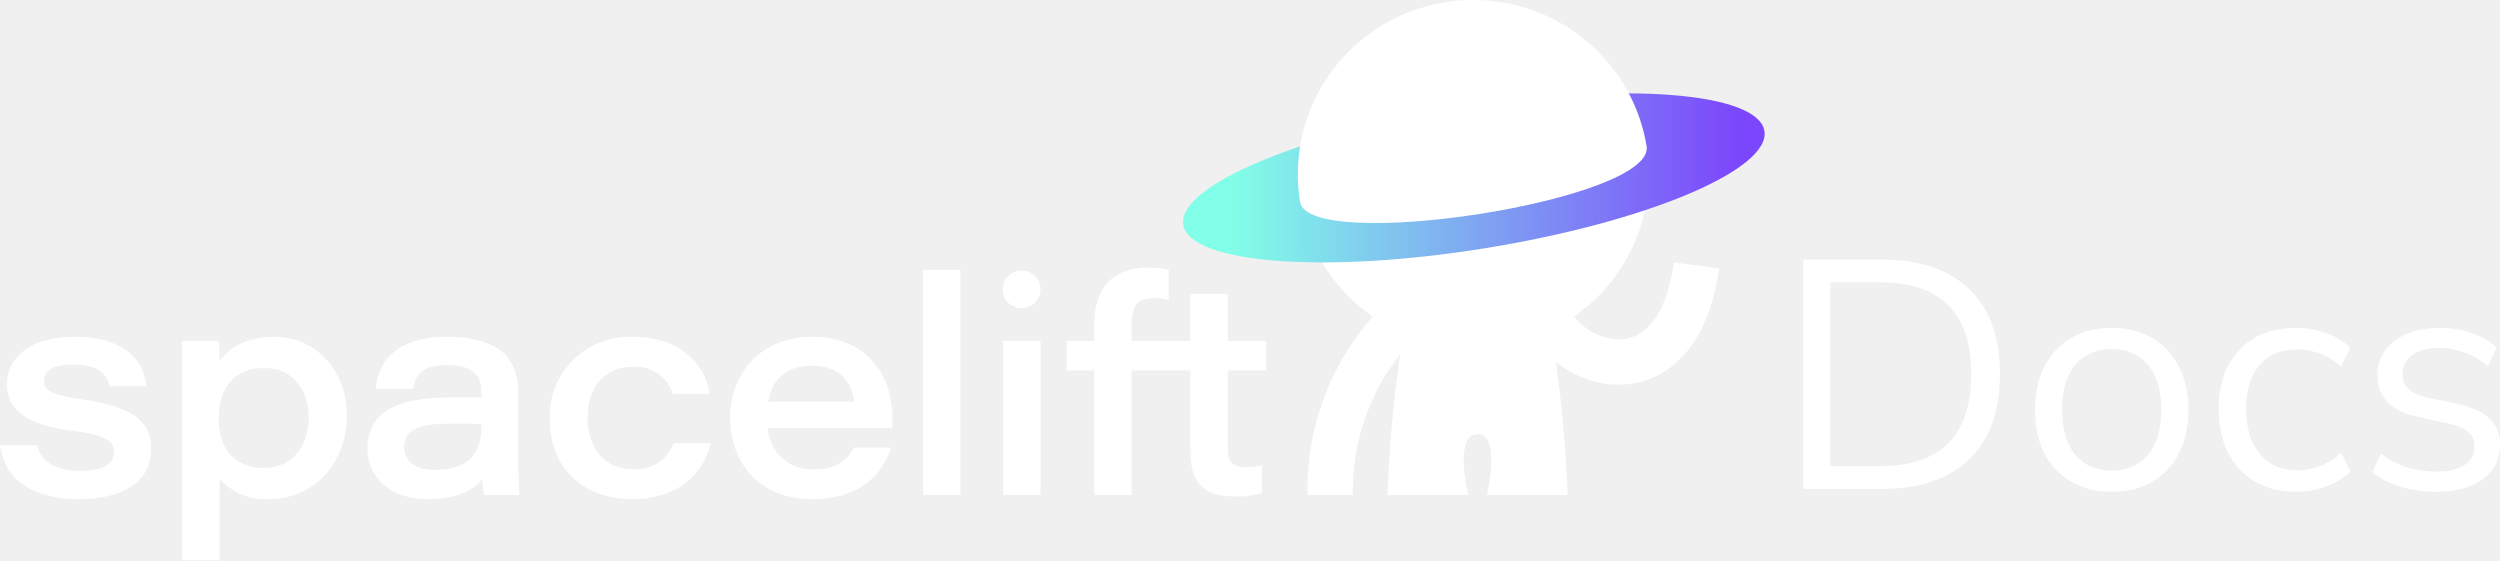
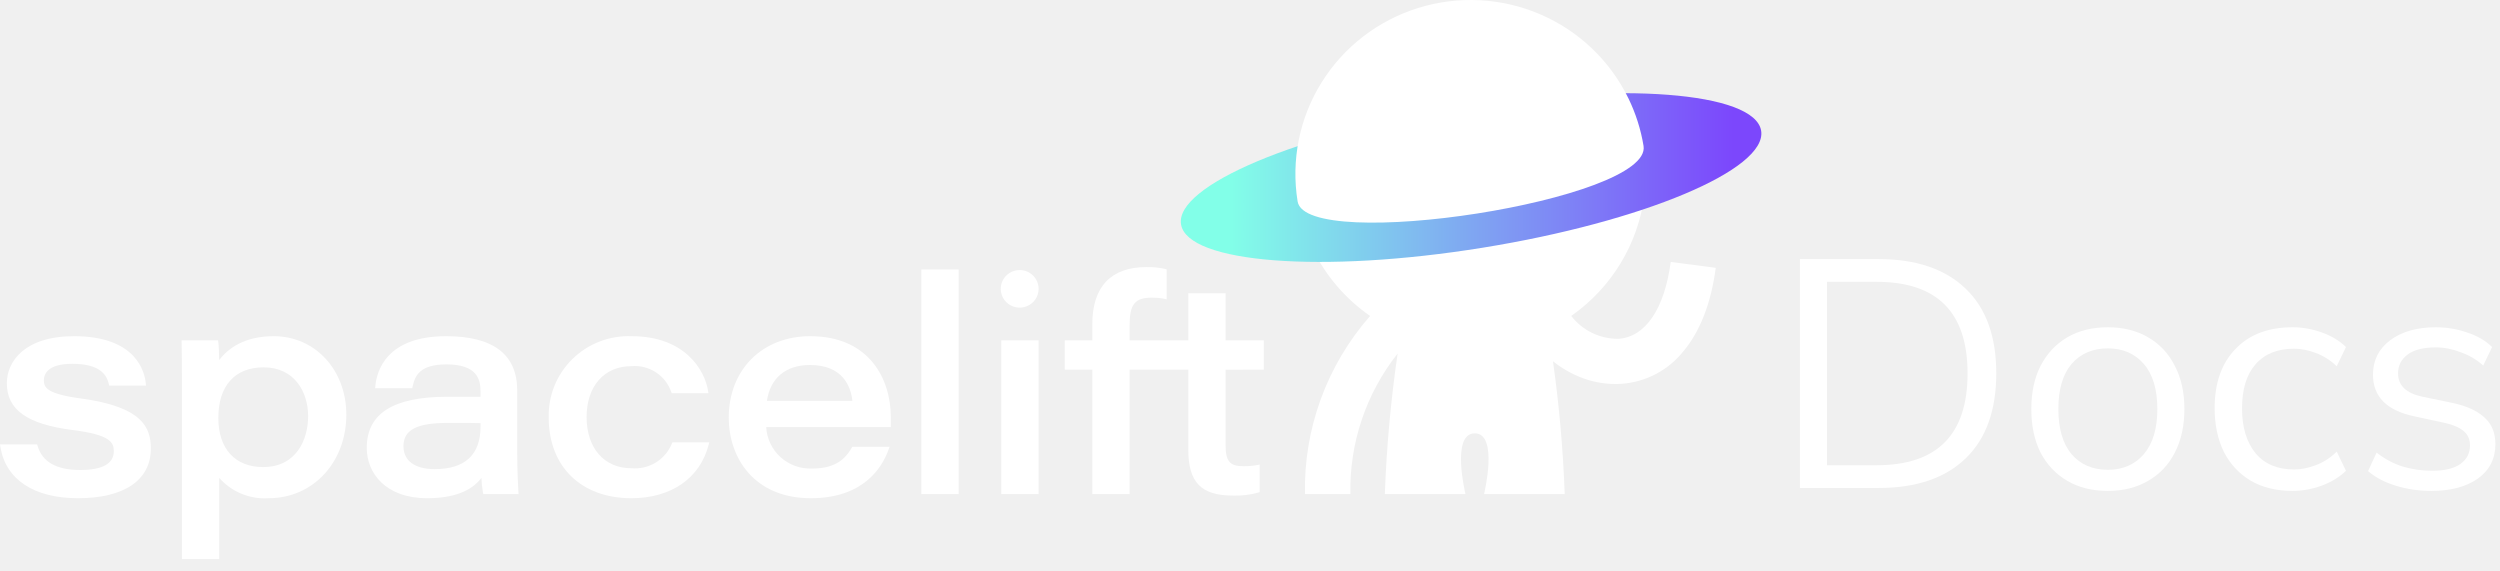
- <svg xmlns="http://www.w3.org/2000/svg" width="183" height="41" viewBox="0 0 183 41" fill="none">
-   <path d="M5.976 29.228C3.425 28.886 3.217 28.419 3.217 27.889C3.217 27.437 3.488 26.68 5.304 26.68C7.381 26.68 7.827 27.525 7.982 28.161L8.01 28.276H10.706L10.69 28.112C10.614 27.301 10.009 24.655 5.434 24.655C1.795 24.655 0.503 26.513 0.503 28.105C0.503 30.041 1.977 31.099 5.285 31.532C8.113 31.874 8.347 32.462 8.347 33.086C8.347 34.003 7.513 34.468 5.868 34.468C4.146 34.468 3.099 33.873 2.755 32.7L2.723 32.591H0L0.028 32.765C0.412 35.161 2.485 36.536 5.718 36.536C9.113 36.536 11.061 35.208 11.061 32.892C11.061 31.352 10.445 29.842 5.976 29.228Z" fill="white" />
-   <path d="M20.076 24.655C17.939 24.655 16.739 25.532 16.073 26.408C16.067 25.879 16.048 25.344 16.011 25.085L15.992 24.957H13.316L13.32 25.11C13.341 26.014 13.341 26.941 13.341 27.846V41H16.077V35.045C16.526 35.553 17.087 35.953 17.716 36.211C18.346 36.47 19.027 36.581 19.706 36.536C22.951 36.536 25.398 33.903 25.398 30.412C25.398 27.13 23.11 24.655 20.076 24.655ZM22.597 30.52C22.597 32.241 21.732 34.252 19.294 34.252C17.239 34.252 16.012 32.905 16.012 30.649C16.012 28.291 17.224 26.939 19.338 26.939C21.59 26.939 22.597 28.737 22.597 30.52V30.52Z" fill="white" />
-   <path d="M37.933 33.28V28.644C37.933 25.997 36.179 24.655 32.72 24.655C28.337 24.655 27.63 27.209 27.529 28.307L27.514 28.47H30.235L30.26 28.352C30.431 27.564 30.778 26.723 32.742 26.723C34.958 26.723 35.241 27.784 35.241 28.709V29.098H32.807C28.831 29.098 26.898 30.325 26.898 32.849C26.898 34.684 28.268 36.536 31.33 36.536C33.22 36.536 34.556 36.035 35.31 35.046C35.32 35.406 35.357 35.764 35.42 36.118L35.447 36.234H38.034L38.02 36.071C37.998 35.809 37.933 34.443 37.933 33.28ZM29.59 32.719C29.59 31.525 30.565 31.015 32.851 31.015C34.143 31.015 34.877 31.015 35.241 31.029V31.274C35.241 33.35 34.108 34.403 31.873 34.403C30.422 34.403 29.59 33.789 29.59 32.72V32.719Z" fill="white" />
-   <path d="M49.268 32.527C49.035 33.106 48.62 33.595 48.085 33.921C47.55 34.247 46.923 34.393 46.298 34.338C44.304 34.338 43.016 32.865 43.016 30.585C43.016 28.317 44.304 26.853 46.298 26.853C46.927 26.798 47.557 26.954 48.087 27.296C48.616 27.638 49.015 28.146 49.22 28.739L49.257 28.837H51.949L51.922 28.664C51.691 27.175 50.251 24.655 46.319 24.655C45.518 24.624 44.718 24.757 43.97 25.045C43.223 25.333 42.542 25.771 41.972 26.331C41.402 26.891 40.953 27.561 40.655 28.301C40.356 29.04 40.214 29.832 40.237 30.628C40.237 34.217 42.616 36.536 46.298 36.536C49.209 36.536 51.327 35.075 51.962 32.628L52.011 32.441H49.308L49.268 32.527Z" fill="white" />
-   <path d="M59.42 24.655C55.902 24.655 53.445 27.111 53.445 30.628C53.445 33.569 55.306 36.536 59.463 36.536C63.317 36.536 64.691 34.297 65.168 32.964L65.239 32.764H62.502L62.459 32.841C61.871 33.891 60.975 34.36 59.55 34.36C58.699 34.394 57.87 34.093 57.241 33.524C56.612 32.954 56.236 32.161 56.193 31.317H65.328V30.563C65.328 27.838 63.781 24.655 59.42 24.655ZM59.398 26.767C61.818 26.767 62.398 28.347 62.514 29.399H56.245C56.488 27.723 57.629 26.767 59.398 26.767V26.767Z" fill="white" />
-   <path d="M70.303 19.759H67.566V36.234H70.303V19.759Z" fill="white" />
-   <path d="M74.78 19.803C74.505 19.803 74.237 19.884 74.008 20.035C73.78 20.187 73.602 20.402 73.496 20.654C73.391 20.906 73.364 21.183 73.417 21.451C73.471 21.718 73.603 21.964 73.797 22.157C73.992 22.35 74.239 22.481 74.509 22.534C74.778 22.587 75.058 22.56 75.311 22.456C75.565 22.351 75.782 22.174 75.935 21.948C76.088 21.721 76.169 21.454 76.169 21.182C76.168 20.816 76.022 20.466 75.762 20.207C75.501 19.949 75.148 19.803 74.78 19.803V19.803Z" fill="white" />
-   <path d="M76.166 24.957H73.43V36.234H76.166V24.957Z" fill="white" />
-   <path d="M92.676 27.111V24.957H89.873V21.506H87.138V24.957H82.834V23.856C82.834 22.301 83.22 21.828 84.487 21.828C84.782 21.826 85.076 21.854 85.366 21.91L85.551 21.952V19.751L85.439 19.721C84.984 19.621 84.518 19.576 84.052 19.587C81.467 19.587 80.1 21.033 80.1 23.77V24.957H78.078V27.111H80.1V36.234H82.834V27.111H87.138V32.979C87.138 35.368 88.082 36.342 90.396 36.342C91.028 36.367 91.661 36.291 92.269 36.119L92.372 36.084V34.066L92.19 34.105C91.856 34.163 91.517 34.191 91.178 34.188C90.177 34.188 89.873 33.825 89.873 32.634V27.112L92.676 27.111Z" fill="white" />
-   <path d="M122.525 19.209C122.067 22.654 120.671 24.709 118.695 24.848C118.026 24.854 117.364 24.705 116.762 24.413C116.16 24.122 115.635 23.695 115.228 23.168C116.688 22.148 117.918 20.838 118.841 19.322C119.763 17.805 120.359 16.115 120.588 14.358C112.685 16.694 104.511 18.005 96.27 18.26C97.226 20.228 98.676 21.918 100.48 23.17C97.308 26.784 95.605 31.442 95.703 36.234H99.034C98.956 32.504 100.179 28.862 102.498 25.926C102 29.343 101.686 32.784 101.56 36.234H107.474C107.474 36.234 106.389 31.783 108.155 31.779C109.921 31.783 108.836 36.234 108.836 36.234H114.75C114.633 32.975 114.346 29.724 113.89 26.494C114.548 27.02 115.288 27.438 116.079 27.731C116.989 28.068 117.961 28.21 118.93 28.146C119.803 28.081 120.653 27.838 121.428 27.433C122.202 27.027 122.884 26.468 123.431 25.789C124.675 24.314 125.482 22.246 125.828 19.642L122.525 19.209Z" fill="white" />
-   <path d="M108.727 18.167C120.475 16.27 129.621 12.428 129.155 9.586C128.689 6.744 118.788 5.978 107.04 7.875C95.293 9.772 86.147 13.614 86.613 16.456C87.079 19.298 96.98 20.064 108.727 18.167Z" fill="url(#paint0_linear_1556_12369)" />
-   <path d="M119.424 7.216C118.084 4.457 115.789 2.268 112.957 1.051C110.125 -0.167 106.947 -0.332 104.002 0.585C101.058 1.502 98.544 3.441 96.921 6.046C95.298 8.651 94.674 11.749 95.162 14.773C95.782 18.578 121.181 14.688 120.532 10.703C120.333 9.493 119.96 8.319 119.424 7.216V7.216Z" fill="white" />
-   <path d="M132 35.786V19H137.759C140.517 19 142.646 19.722 144.147 21.167C145.647 22.595 146.397 24.667 146.397 27.381C146.397 30.095 145.647 32.175 144.147 33.619C142.646 35.063 140.517 35.786 137.759 35.786H132ZM133.984 34.119H137.614C142.066 34.119 144.292 31.873 144.292 27.381C144.292 22.905 142.066 20.667 137.614 20.667H133.984V34.119Z" fill="white" />
-   <path d="M154.58 36C153.435 36 152.443 35.754 151.604 35.262C150.765 34.77 150.112 34.079 149.644 33.191C149.192 32.286 148.966 31.222 148.966 30C148.966 28.778 149.192 27.722 149.644 26.833C150.112 25.929 150.765 25.23 151.604 24.738C152.443 24.246 153.435 24 154.58 24C155.709 24 156.693 24.246 157.532 24.738C158.387 25.23 159.04 25.929 159.492 26.833C159.96 27.722 160.193 28.778 160.193 30C160.193 31.222 159.96 32.286 159.492 33.191C159.04 34.079 158.387 34.77 157.532 35.262C156.693 35.754 155.709 36 154.58 36ZM154.58 34.452C155.677 34.452 156.556 34.071 157.217 33.309C157.879 32.532 158.209 31.429 158.209 30C158.209 28.556 157.879 27.452 157.217 26.691C156.556 25.929 155.677 25.548 154.58 25.548C153.467 25.548 152.58 25.929 151.918 26.691C151.273 27.452 150.95 28.556 150.95 30C150.95 31.429 151.273 32.532 151.918 33.309C152.58 34.071 153.467 34.452 154.58 34.452Z" fill="white" />
-   <path d="M168.122 36C166.944 36 165.928 35.754 165.073 35.262C164.218 34.754 163.557 34.048 163.089 33.143C162.637 32.222 162.411 31.151 162.411 29.929C162.411 28.087 162.92 26.643 163.936 25.595C164.952 24.532 166.347 24 168.122 24C168.848 24 169.566 24.127 170.275 24.381C170.985 24.635 171.574 24.992 172.042 25.452L171.364 26.857C170.896 26.413 170.38 26.087 169.816 25.881C169.267 25.675 168.743 25.571 168.243 25.571C167.017 25.571 166.073 25.952 165.412 26.714C164.75 27.46 164.42 28.54 164.42 29.952C164.42 31.333 164.75 32.429 165.412 33.238C166.073 34.032 167.017 34.429 168.243 34.429C168.743 34.429 169.267 34.325 169.816 34.119C170.38 33.913 170.896 33.579 171.364 33.119L172.042 34.524C171.574 34.984 170.977 35.349 170.251 35.619C169.541 35.873 168.832 36 168.122 36Z" fill="white" />
-   <path d="M178.306 36C177.386 36 176.515 35.873 175.693 35.619C174.87 35.365 174.192 35.008 173.66 34.548L174.289 33.191C174.87 33.651 175.507 33.992 176.201 34.214C176.911 34.421 177.628 34.524 178.354 34.524C179.274 34.524 179.967 34.357 180.435 34.024C180.903 33.691 181.137 33.238 181.137 32.667C181.137 32.222 180.984 31.873 180.677 31.619C180.371 31.349 179.887 31.143 179.225 31L177.023 30.524C175.023 30.095 174.023 29.079 174.023 27.476C174.023 26.429 174.443 25.587 175.281 24.952C176.136 24.317 177.249 24 178.62 24C179.427 24 180.193 24.127 180.919 24.381C181.661 24.619 182.274 24.976 182.758 25.452L182.105 26.809C181.637 26.381 181.088 26.056 180.459 25.833C179.846 25.595 179.233 25.476 178.62 25.476C177.717 25.476 177.032 25.651 176.564 26C176.096 26.349 175.862 26.809 175.862 27.381C175.862 28.27 176.459 28.841 177.653 29.095L179.854 29.548C180.887 29.77 181.669 30.127 182.202 30.619C182.734 31.095 183 31.746 183 32.571C183 33.635 182.573 34.476 181.718 35.095C180.863 35.698 179.725 36 178.306 36Z" fill="white" />
+ <svg xmlns="http://www.w3.org/2000/svg" width="162" height="37" viewBox="0 0 162 37" fill="none">
+   <g clip-path="url(#clip0_1556_12369)">
+     <path d="M5.281 25.827C3.026 25.524 2.843 25.112 2.843 24.643C2.843 24.244 3.082 23.575 4.687 23.575C6.522 23.575 6.917 24.322 7.053 24.884L7.078 24.985H9.46L9.446 24.84C9.379 24.123 8.845 21.785 4.802 21.785C1.586 21.785 0.444 23.428 0.444 24.834C0.444 26.546 1.747 27.48 4.67 27.862C7.169 28.165 7.375 28.684 7.375 29.236C7.375 30.046 6.639 30.456 5.186 30.456C3.664 30.456 2.738 29.931 2.434 28.894L2.406 28.799H0L0.025 28.952C0.364 31.07 2.196 32.284 5.052 32.284C8.053 32.284 9.774 31.11 9.774 29.064C9.774 27.704 9.23 26.369 5.281 25.827Z" fill="white" />
+     <path d="M17.739 21.785C15.851 21.785 14.79 22.561 14.202 23.334C14.196 22.867 14.179 22.394 14.146 22.166L14.13 22.052H11.766L11.769 22.188C11.788 22.987 11.788 23.806 11.788 24.605V36.229H14.205V30.966C14.601 31.416 15.097 31.769 15.653 31.997C16.21 32.226 16.811 32.324 17.412 32.284C20.279 32.284 22.442 29.958 22.442 26.873C22.442 23.973 20.42 21.785 17.739 21.785ZM19.967 26.968C19.967 28.489 19.202 30.266 17.048 30.266C15.232 30.266 14.148 29.076 14.148 27.082C14.148 24.998 15.219 23.804 17.086 23.804C19.076 23.804 19.967 25.393 19.967 26.968V26.968Z" fill="white" />
+     <path d="M33.516 29.407V25.31C33.516 22.972 31.966 21.785 28.91 21.785C25.037 21.785 24.412 24.042 24.323 25.012L24.31 25.157H26.713L26.736 25.052C26.887 24.356 27.193 23.613 28.93 23.613C30.887 23.613 31.138 24.551 31.138 25.367V25.711H28.987C25.474 25.711 23.766 26.796 23.766 29.026C23.766 30.648 24.976 32.284 27.681 32.284C29.352 32.284 30.532 31.842 31.198 30.968C31.207 31.285 31.24 31.602 31.295 31.915L31.319 32.017H33.606L33.593 31.873C33.574 31.642 33.516 30.434 33.516 29.407ZM26.144 28.912C26.144 27.856 27.006 27.405 29.025 27.405C30.167 27.405 30.815 27.405 31.138 27.418V27.635C31.138 29.469 30.136 30.399 28.161 30.399C26.88 30.399 26.144 29.857 26.144 28.912V28.912Z" fill="white" />
+     <path d="M43.537 28.742C43.331 29.253 42.965 29.685 42.492 29.974C42.019 30.262 41.465 30.391 40.913 30.342C39.151 30.342 38.012 29.04 38.012 27.025C38.012 25.022 39.151 23.728 40.913 23.728C41.469 23.679 42.025 23.817 42.493 24.119C42.961 24.421 43.314 24.87 43.495 25.395L43.527 25.481H45.906L45.882 25.328C45.678 24.012 44.406 21.786 40.931 21.786C40.223 21.758 39.517 21.876 38.856 22.13C38.195 22.385 37.594 22.772 37.09 23.267C36.586 23.762 36.19 24.354 35.926 25.007C35.663 25.66 35.537 26.36 35.557 27.064C35.557 30.235 37.659 32.284 40.913 32.284C43.485 32.284 45.356 30.993 45.918 28.831L45.961 28.665H43.573L43.537 28.742Z" fill="white" />
+     <path d="M52.502 21.785C49.394 21.785 47.223 23.956 47.223 27.063C47.223 29.662 48.867 32.284 52.54 32.284C55.945 32.284 57.16 30.306 57.581 29.128L57.644 28.951H55.226L55.188 29.019C54.668 29.947 53.876 30.361 52.617 30.361C51.865 30.391 51.132 30.126 50.577 29.622C50.021 29.119 49.688 28.418 49.651 27.672H57.723V27.006C57.723 24.598 56.355 21.785 52.502 21.785ZM52.483 23.652C54.621 23.652 55.133 25.048 55.236 25.978H49.696C49.911 24.497 50.919 23.652 52.483 23.652V23.652Z" fill="white" />
+     <path d="M62.121 17.46H59.703V32.017H62.121V17.46Z" fill="white" />
+     <path d="M66.075 17.498C65.832 17.498 65.595 17.57 65.393 17.704C65.191 17.837 65.034 18.028 64.941 18.25C64.848 18.473 64.824 18.718 64.871 18.954C64.919 19.191 65.035 19.408 65.207 19.578C65.379 19.749 65.598 19.865 65.836 19.912C66.074 19.959 66.321 19.935 66.545 19.842C66.769 19.75 66.961 19.594 67.096 19.394C67.231 19.193 67.303 18.958 67.303 18.717C67.302 18.394 67.173 18.084 66.943 17.856C66.713 17.627 66.401 17.499 66.075 17.498V17.498Z" fill="white" />
+     <path d="M67.3 22.053H64.883V32.017H67.3V22.053Z" fill="white" />
+     <path d="M81.895 23.956V22.053H79.419V19.003H77.002V22.053H73.199V21.08C73.199 19.706 73.54 19.287 74.659 19.287C74.92 19.286 75.18 19.31 75.436 19.36L75.599 19.398V17.452L75.5 17.426C75.098 17.337 74.687 17.298 74.275 17.308C71.99 17.308 70.782 18.586 70.782 21.003V22.053H68.996V23.956H70.782V32.017H73.199V23.956H77.002V29.141C77.002 31.252 77.836 32.113 79.88 32.113C80.439 32.135 80.998 32.068 81.536 31.916L81.627 31.885V30.102L81.465 30.136C81.17 30.188 80.871 30.212 80.571 30.209C79.687 30.209 79.418 29.889 79.418 28.836V23.957L81.895 23.956Z" fill="white" />
+     <path d="M108.263 16.974C107.858 20.018 106.625 21.834 104.879 21.956C104.287 21.961 103.702 21.83 103.17 21.572C102.639 21.315 102.175 20.938 101.815 20.472C103.105 19.571 104.192 18.413 105.007 17.073C105.822 15.733 106.348 14.239 106.551 12.687C99.568 14.751 92.345 15.91 85.063 16.135C85.908 17.874 87.189 19.368 88.783 20.474C85.98 23.668 84.475 27.783 84.562 32.017H87.505C87.436 28.722 88.517 25.503 90.566 22.909C90.126 25.928 89.849 28.969 89.737 32.017H94.963C94.963 32.017 94.004 28.084 95.565 28.081C97.125 28.084 96.167 32.017 96.167 32.017H101.393C101.289 29.137 101.035 26.265 100.633 23.41C101.214 23.875 101.867 24.245 102.567 24.504C103.371 24.802 104.229 24.927 105.086 24.871C105.857 24.814 106.609 24.599 107.293 24.241C107.977 23.882 108.58 23.388 109.063 22.788C110.163 21.485 110.875 19.657 111.181 17.356L108.263 16.974Z" fill="white" />
+     <path d="M96.071 16.053C106.452 14.377 114.533 10.982 114.122 8.471C113.71 5.959 104.961 5.282 94.581 6.959C84.2 8.635 76.119 12.03 76.531 14.541C76.942 17.052 85.691 17.729 96.071 16.053Z" fill="url(#paint0_linear_1556_12369)" />
+     <path d="M105.523 6.376C104.339 3.938 102.311 2.004 99.809 0.929C97.306 -0.147 94.498 -0.293 91.896 0.517C89.294 1.327 87.073 3.04 85.639 5.342C84.205 7.644 83.653 10.382 84.085 13.054C84.632 16.416 107.075 12.979 106.502 9.457C106.327 8.389 105.997 7.351 105.523 6.376V6.376Z" fill="white" />
+     <path d="M116.637 31.621V16.789H121.725C124.163 16.789 126.044 17.427 127.37 18.703C128.695 19.966 129.358 21.796 129.358 24.195C129.358 26.593 128.695 28.43 127.37 29.707C126.044 30.983 124.163 31.621 121.725 31.621H116.637ZM118.39 30.148H121.597C125.531 30.148 127.498 28.164 127.498 24.195C127.498 20.239 125.531 18.262 121.597 18.262H118.39V30.148Z" fill="white" />
+     <path d="M136.589 31.811C135.577 31.811 134.7 31.593 133.959 31.158C133.218 30.724 132.641 30.113 132.227 29.328C131.828 28.528 131.629 27.589 131.629 26.509C131.629 25.429 131.828 24.496 132.227 23.711C132.641 22.911 133.218 22.294 133.959 21.859C134.7 21.424 135.577 21.207 136.589 21.207C137.587 21.207 138.456 21.424 139.197 21.859C139.953 22.294 140.53 22.911 140.929 23.711C141.343 24.496 141.549 25.429 141.549 26.509C141.549 27.589 141.343 28.528 140.929 29.328C140.53 30.113 139.953 30.724 139.197 31.158C138.456 31.593 137.587 31.811 136.589 31.811ZM136.589 30.443C137.558 30.443 138.335 30.106 138.919 29.433C139.504 28.746 139.796 27.771 139.796 26.509C139.796 25.232 139.504 24.258 138.919 23.584C138.335 22.911 137.558 22.575 136.589 22.575C135.605 22.575 134.821 22.911 134.237 23.584C133.667 24.258 133.382 25.232 133.382 26.509C133.382 27.771 133.667 28.746 134.237 29.433C134.821 30.106 135.605 30.443 136.589 30.443Z" fill="white" />
+     <path d="M148.555 31.811C147.514 31.811 146.616 31.593 145.861 31.158C145.105 30.709 144.521 30.085 144.108 29.286C143.709 28.472 143.509 27.526 143.509 26.446C143.509 24.819 143.958 23.542 144.856 22.616C145.754 21.677 146.987 21.207 148.555 21.207C149.196 21.207 149.831 21.319 150.458 21.544C151.085 21.768 151.605 22.084 152.019 22.49L151.42 23.732C151.007 23.339 150.55 23.051 150.052 22.869C149.567 22.687 149.104 22.596 148.662 22.596C147.579 22.596 146.745 22.932 146.16 23.605C145.576 24.265 145.284 25.218 145.284 26.467C145.284 27.687 145.576 28.655 146.16 29.37C146.745 30.071 147.579 30.422 148.662 30.422C149.104 30.422 149.567 30.331 150.052 30.148C150.55 29.966 151.007 29.672 151.42 29.265L152.019 30.506C151.605 30.913 151.078 31.235 150.436 31.474C149.809 31.698 149.182 31.811 148.555 31.811Z" fill="white" />
+     <path d="M157.554 31.811C156.741 31.811 155.972 31.698 155.245 31.474C154.518 31.249 153.919 30.934 153.449 30.527L154.005 29.328C154.518 29.735 155.081 30.036 155.694 30.233C156.321 30.415 156.955 30.506 157.597 30.506C158.409 30.506 159.022 30.359 159.435 30.064C159.849 29.77 160.055 29.37 160.055 28.865C160.055 28.472 159.92 28.164 159.649 27.939C159.378 27.701 158.951 27.519 158.366 27.392L156.421 26.972C154.653 26.593 153.769 25.695 153.769 24.279C153.769 23.353 154.14 22.61 154.881 22.049C155.637 21.488 156.62 21.207 157.832 21.207C158.544 21.207 159.222 21.319 159.863 21.544C160.519 21.754 161.06 22.07 161.488 22.49L160.911 23.689C160.497 23.311 160.013 23.023 159.457 22.827C158.915 22.616 158.373 22.511 157.832 22.511C157.034 22.511 156.428 22.666 156.014 22.974C155.601 23.283 155.394 23.689 155.394 24.195C155.394 24.98 155.922 25.485 156.977 25.709L158.922 26.109C159.834 26.305 160.526 26.621 160.996 27.056C161.467 27.477 161.702 28.052 161.702 28.781C161.702 29.721 161.324 30.464 160.569 31.011C159.813 31.544 158.808 31.811 157.554 31.811Z" fill="white" />
+   </g>
  <defs>
-     <linearGradient id="paint0_linear_1556_12369" x1="86.596" y1="13.021" x2="129.172" y2="13.021" gradientUnits="userSpaceOnUse">
+     <linearGradient id="paint0_linear_1556_12369" x1="76.515" y1="11.506" x2="114.137" y2="11.506" gradientUnits="userSpaceOnUse">
      <stop offset="0.082" stop-color="#82FFE8" />
      <stop offset="0.951" stop-color="#7C47FC" />
    </linearGradient>
+     <clipPath id="clip0_1556_12369">
+       <rect width="161.704" height="37" fill="white" />
+     </clipPath>
  </defs>
</svg>
